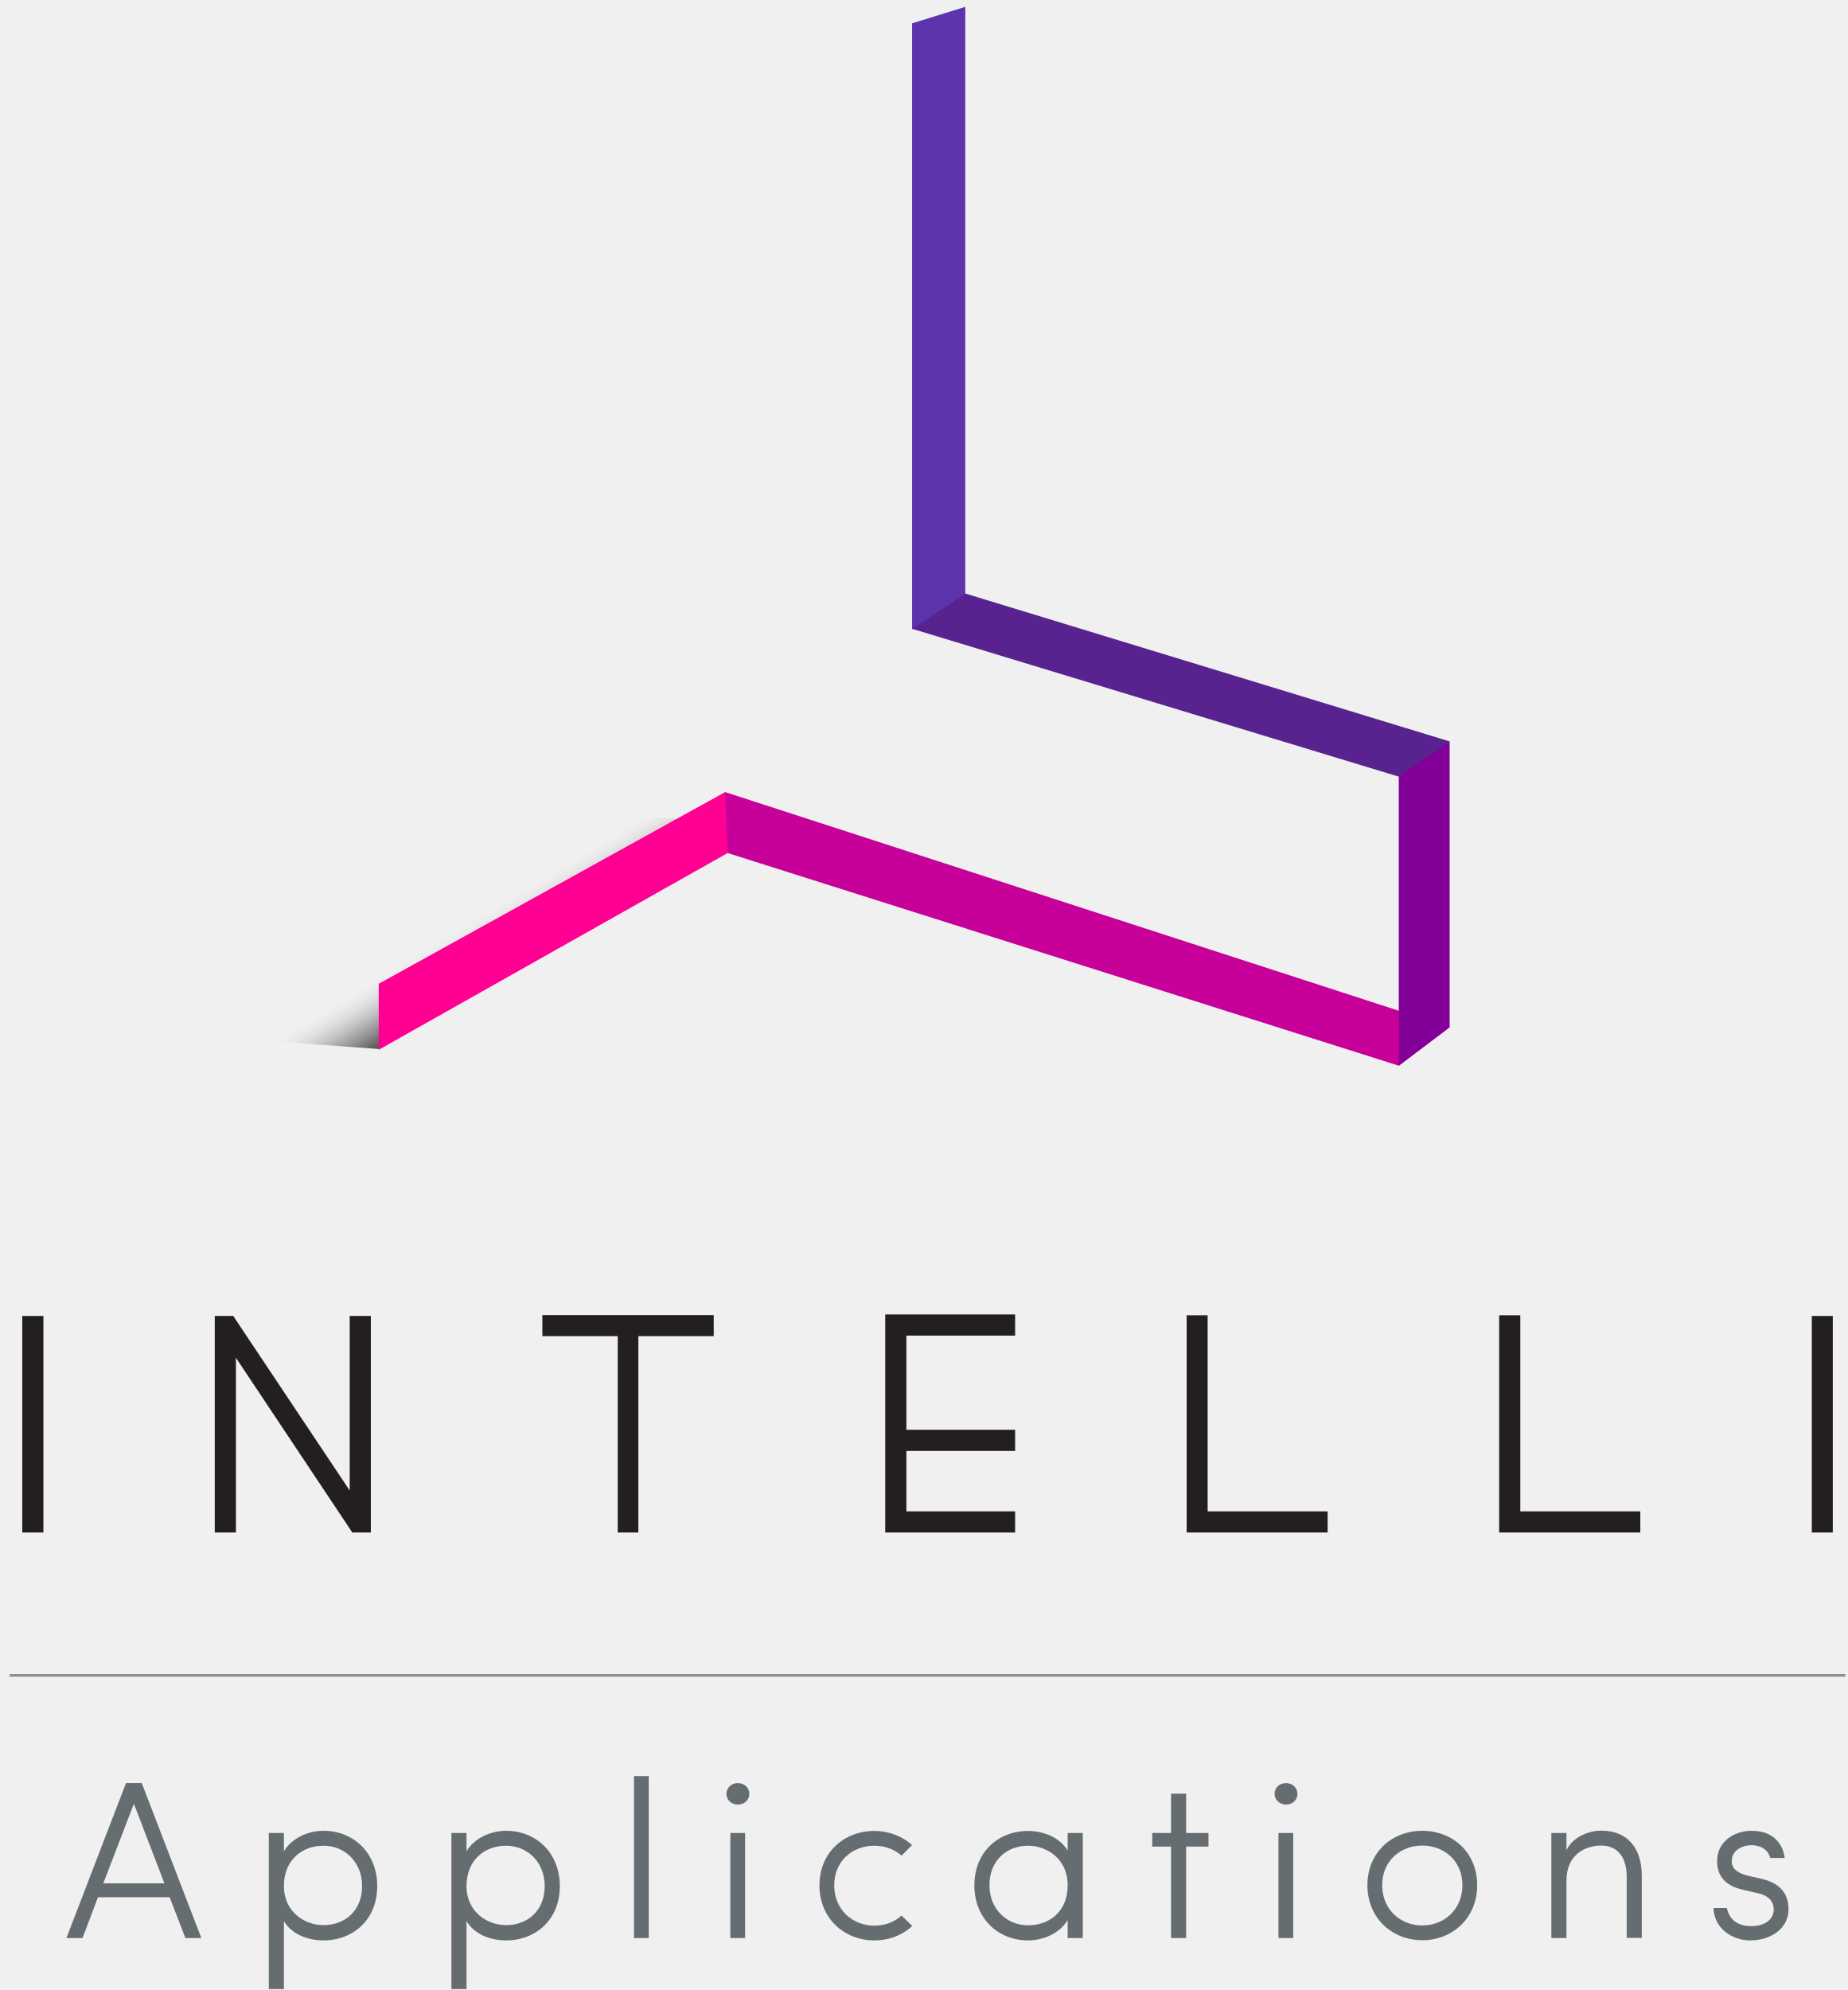
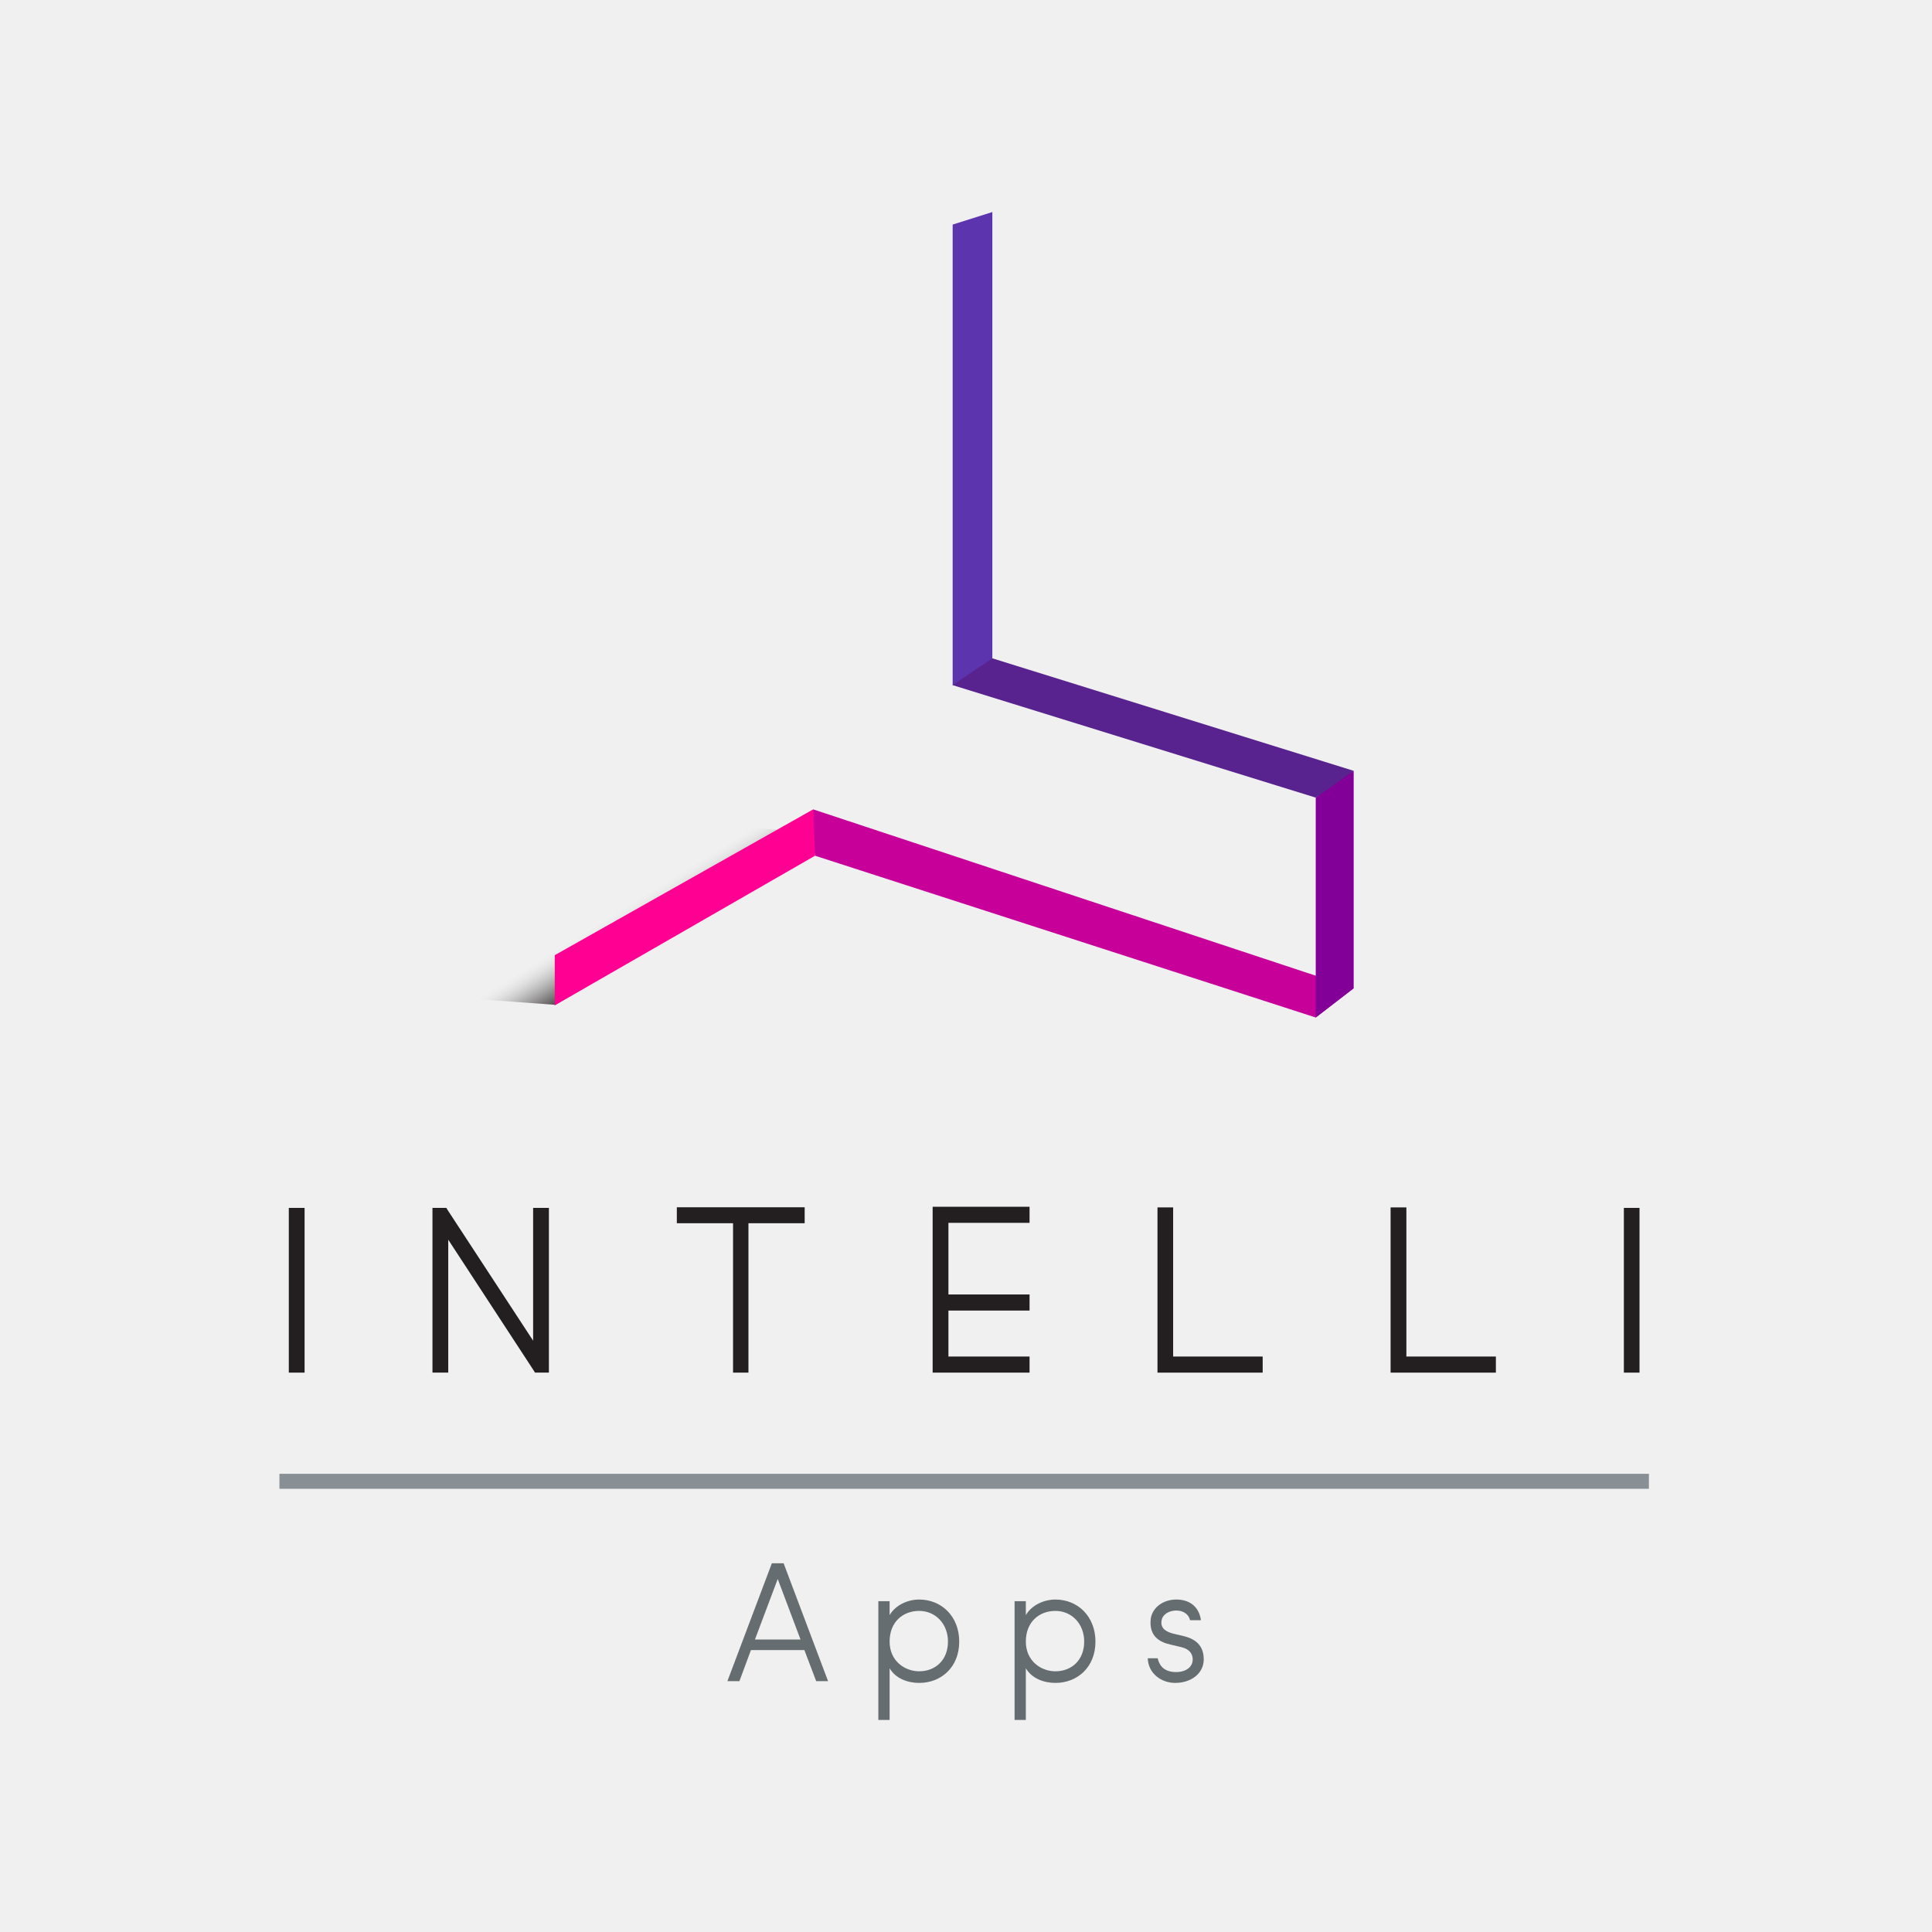
- <svg xmlns="http://www.w3.org/2000/svg" width="156" height="168" viewBox="0 0 156 168" fill="none">
-   <path d="M45.074 68.258L64.851 69.687L32.048 88.563L24.762 88.037L17.475 87.511L45.074 68.258Z" fill="url(#paint0_linear_116_17580)" />
-   <path d="M118.109 89.969L61.44 72.014L61.043 69.322L61.227 66.87L122.402 86.723L118.109 89.969Z" fill="#C7009A" />
-   <path d="M77.014 1.968L81.506 0.579V50.134L80.131 51.24L77.014 53.124" fill="#5B34AE" />
-   <path d="M81.506 50.106L122.403 62.591L120.433 64.235L118.109 65.567L77.014 53.082L81.506 50.106Z" fill="#58238E" />
-   <path d="M122.402 62.591L118.108 65.567V89.969L122.402 86.724V62.591Z" fill="#820098" />
-   <path d="M61.227 66.87L61.44 72.014L31.979 88.622V83.053L61.227 66.87Z" fill="#FF0093" />
-   <path d="M1.88 111.097H2.475H3.07H3.665V111.692V128.782V129.377H3.07H2.475H1.88V128.782V111.692V111.097Z" fill="#231F20" />
-   <path d="M19.395 111.097H19.707L19.863 111.352L29.527 125.834V111.692V111.097H30.122H30.717H31.313V111.692V121.583V128.782V129.377H30.689H30.051H29.74L29.57 129.108L19.919 114.625V128.782V129.377H19.324H18.729H18.134V128.782V111.692V111.097H18.757H19.395Z" fill="#231F20" />
-   <path d="M45.795 111.026H46.376H59.668H60.263V111.622V112.217V112.798H59.668H53.901V128.782V129.378H53.334H52.724H52.158V128.782V112.798H46.376H45.795V112.217V111.622V111.026Z" fill="#231F20" />
-   <path d="M74.746 110.97H75.341H85.147H85.714V111.565V112.16V112.755H85.147H76.532V120.705H85.147H85.714V121.3V121.895V122.491H85.147H76.532V127.592H85.147H85.714V128.187V128.782V129.378H85.147H75.341H74.746V128.782V111.565V110.97Z" fill="#231F20" />
-   <path d="M100.197 111.04H100.778H101.373H101.969V111.635V127.592H111.52H112.101V128.187V128.782V129.377H111.52H100.778H100.197V128.782V111.635V111.04Z" fill="#231F20" />
-   <path d="M126.583 111.04H127.178H127.773H128.369V111.635V127.592H137.905H138.501V128.187V128.782V129.377H137.905H127.178H126.583V128.782V111.635V111.04Z" fill="#231F20" />
-   <path d="M152.983 111.097H153.579H154.16H154.755V111.692V128.782V129.377H154.16H153.579H152.983V128.782V111.692V111.097Z" fill="#231F20" />
-   <path d="M0.817 141.437H155.817" stroke="#888F95" stroke-width="0.226" stroke-miterlimit="10" />
-   <path d="M5.607 163.614L10.638 150.534H11.97L17.001 163.614H15.655L14.322 160.17H8.272L6.968 163.614H5.607ZM11.304 152.277L8.725 158.994H13.883L11.304 152.277Z" fill="#656D70" />
-   <path d="M22.697 154.743H23.973V156.287C24.639 155.168 26.027 154.559 27.317 154.559C29.839 154.559 31.852 156.415 31.852 159.235C31.852 162.041 29.839 163.812 27.317 163.812C26.013 163.812 24.639 163.316 23.973 162.182V167.922H22.697V154.743ZM27.317 155.82C25.489 155.82 23.973 157.038 23.973 159.221C23.973 161.403 25.716 162.523 27.317 162.523C29.159 162.523 30.576 161.276 30.576 159.221C30.576 157.251 29.159 155.82 27.317 155.82Z" fill="#656D70" />
-   <path d="M38.115 154.743H39.391V156.287C40.057 155.168 41.445 154.559 42.735 154.559C45.257 154.559 47.27 156.415 47.27 159.235C47.27 162.041 45.257 163.812 42.735 163.812C41.431 163.812 40.057 163.316 39.391 162.182V167.922H38.115V154.743ZM42.735 155.82C40.907 155.82 39.391 157.038 39.391 159.221C39.391 161.403 41.134 162.523 42.735 162.523C44.577 162.523 45.994 161.276 45.994 159.221C45.994 157.251 44.577 155.82 42.735 155.82Z" fill="#656D70" />
-   <path d="M54.78 149.939H53.533V163.614H54.78V149.939Z" fill="#656D70" />
-   <path d="M62.304 150.534C62.843 150.534 63.268 150.917 63.268 151.441C63.268 151.98 62.829 152.348 62.304 152.348C61.766 152.348 61.341 151.965 61.341 151.441C61.341 150.903 61.78 150.534 62.304 150.534ZM62.914 163.614H61.667V154.743H62.914V163.614Z" fill="#656D70" />
-   <path d="M77.028 162.594C76.192 163.373 75.058 163.813 73.825 163.813C71.303 163.813 69.191 161.97 69.191 159.165C69.191 156.359 71.303 154.573 73.825 154.573C75.058 154.573 76.178 155.013 77.014 155.764L76.121 156.656C75.512 156.118 74.718 155.82 73.825 155.82C71.983 155.82 70.438 157.11 70.438 159.165C70.438 161.219 71.983 162.566 73.825 162.566C74.718 162.566 75.497 162.282 76.121 161.715L77.028 162.594Z" fill="#656D70" />
-   <path d="M91.426 163.614H90.15V162.098C89.484 163.217 88.096 163.813 86.806 163.813C84.284 163.813 82.272 161.97 82.272 159.165C82.272 156.359 84.284 154.573 86.806 154.573C88.096 154.573 89.484 155.112 90.15 156.231V154.743H91.426V163.614ZM86.806 162.537C88.634 162.537 90.15 161.361 90.15 159.15C90.15 156.94 88.407 155.82 86.806 155.82C84.964 155.82 83.547 157.11 83.547 159.15C83.533 161.12 84.964 162.537 86.806 162.537Z" fill="#656D70" />
-   <path d="M98.879 163.615V155.892H97.292V154.744H98.879V151.428H100.154V154.744H102.039V155.892H100.154V163.615H98.879Z" fill="#656D70" />
-   <path d="M108.587 150.534C109.125 150.534 109.55 150.917 109.55 151.441C109.55 151.98 109.111 152.348 108.587 152.348C108.062 152.348 107.623 151.965 107.623 151.441C107.623 150.903 108.048 150.534 108.587 150.534ZM109.196 163.614H107.949V154.743H109.196V163.614Z" fill="#656D70" />
-   <path d="M115.459 159.15C115.459 156.344 117.57 154.559 120.093 154.559C122.615 154.559 124.727 156.344 124.727 159.15C124.727 161.956 122.615 163.798 120.093 163.798C117.57 163.798 115.459 161.956 115.459 159.15ZM123.48 159.15C123.48 157.095 121.935 155.806 120.093 155.806C118.251 155.806 116.706 157.095 116.706 159.15C116.706 161.205 118.251 162.551 120.093 162.551C121.935 162.551 123.48 161.205 123.48 159.15Z" fill="#656D70" />
-   <path d="M132.266 163.614H130.99V154.743H132.266V156.203C132.818 155.041 134.179 154.545 135.213 154.545C137.395 154.545 138.657 156.005 138.628 158.442V163.6H137.353V158.442C137.353 156.784 136.574 155.806 135.213 155.806C133.81 155.806 132.266 156.6 132.266 158.768V163.614Z" fill="#656D70" />
-   <path d="M145.799 161.063C145.955 161.743 146.394 162.608 147.882 162.608C149.016 162.608 149.767 162.041 149.767 161.205C149.767 160.61 149.427 160.071 148.492 159.844L147.259 159.561C146.182 159.32 144.765 158.739 145.02 156.67C145.232 155.395 146.465 154.559 147.911 154.559C149.299 154.559 150.461 155.239 150.702 156.854H149.469C149.314 156.174 148.676 155.777 147.911 155.777C147.06 155.777 146.352 156.231 146.253 156.854C146.04 157.86 146.961 158.186 147.556 158.342L148.775 158.626C150.447 159.022 151.014 159.986 151.014 161.205C151.014 162.749 149.611 163.812 147.769 163.812C146.281 163.812 144.736 162.82 144.68 161.077H145.799V161.063Z" fill="#656D70" />
+ <svg xmlns="http://www.w3.org/2000/svg" width="205" height="205" viewBox="0 0 205 205" fill="none">
+   <g clip-path="url(#clip0_1294_26752)">
+     <path d="M71.136 87.208L89.676 88.574L58.924 106.622L52.093 106.119L45.262 105.616L71.136 87.208Z" fill="url(#paint0_linear_1294_26752)" />
+     <path d="M139.608 107.965L86.481 90.798L86.109 88.224L86.282 85.88L143.633 104.862L139.608 107.965Z" fill="#C7009A" />
+     <path d="M101.084 23.828L105.295 22.5V69.88L104.007 70.937L101.084 72.739" fill="#5B34AE" />
+     <path d="M105.295 69.853L143.636 81.79L141.789 83.362L139.61 84.635L101.084 72.699L105.295 69.853Z" fill="#58238E" />
+     <path d="M143.636 81.79L139.61 84.635V107.967L143.636 104.864V81.79Z" fill="#820098" />
+     <path d="M86.284 85.88L86.484 90.798L58.864 106.677V101.353L86.284 85.88Z" fill="#FF0093" />
+     <path d="M30.645 128.167H31.203H31.761H32.319V128.736V145.076V145.645H31.761H31.203H30.645V145.076V128.736V128.167Z" fill="#231F20" />
+     <path d="M47.07 128.167H47.362L47.508 128.411L56.569 142.258V128.736V128.167H57.127H57.685H58.243V128.736V138.193V145.076V145.645H57.658H57.06H56.768L56.609 145.388L47.562 131.541V145.076V145.645H47.004H46.446H45.888V145.076V128.736V128.167H46.472H47.07Z" fill="#231F20" />
+     <path d="M71.817 128.101H72.362H84.823H85.381V128.67V129.239V129.794H84.823H79.416V145.077V145.646H78.885H78.314H77.782V145.077V129.794H72.362H71.817V129.239V128.67V128.101Z" fill="#231F20" />
+     <path d="M98.961 128.046H99.519H108.712H109.244V128.615V129.184V129.753H108.712H100.635V137.354H108.712H109.244V137.923V138.492V139.061H108.712H100.635V143.939H108.712H109.244V144.508V145.077V145.646H108.712H99.519H98.961V145.077V128.615V128.046Z" fill="#231F20" />
+     <path d="M122.819 128.114H123.364H123.922H124.48V128.683V143.939H133.434H133.979V144.508V145.077V145.647H133.434H123.364H122.819V145.077V128.683V128.114Z" fill="#231F20" />
+     <path d="M147.553 128.114H148.111H148.669H149.227V128.683V143.939H158.167H158.725V144.508V145.077V145.647H158.167H148.111H147.553V145.077V128.683V128.114Z" fill="#231F20" />
+     <path d="M172.305 128.167H172.863H173.407H173.965V128.736V145.076V145.645H173.407H172.863H172.305V145.076V128.736V128.167Z" fill="#231F20" />
+     <path d="M29.65 157.177H174.961" stroke="#888F95" stroke-width="1.59" stroke-miterlimit="10" />
+     <path d="M93.199 169.899H94.395V171.376C95.019 170.305 96.321 169.723 97.53 169.723C99.895 169.723 101.781 171.498 101.781 174.194C101.781 176.876 99.895 178.57 97.53 178.57C96.308 178.57 95.019 178.096 94.395 177.012V182.499H93.199V169.899ZM97.53 170.929C95.816 170.929 94.395 172.094 94.395 174.18C94.395 176.267 96.029 177.337 97.53 177.337C99.257 177.337 100.586 176.145 100.586 174.18C100.586 172.297 99.257 170.929 97.53 170.929Z" fill="#656D70" />
+     <path d="M77.183 178.382L81.899 165.876H83.148L87.864 178.382H86.602L85.353 175.089H79.68L78.458 178.382H77.183ZM82.523 167.542L80.105 173.965H84.941L82.523 167.542Z" fill="#656D70" />
+     <path d="M107.654 169.899H108.85V171.376C109.474 170.305 110.776 169.723 111.985 169.723C114.35 169.723 116.236 171.498 116.236 174.194C116.236 176.876 114.35 178.57 111.985 178.57C110.763 178.57 109.474 178.096 108.85 177.012V182.499H107.654V169.899ZM111.985 170.929C110.271 170.929 108.85 172.094 108.85 174.18C108.85 176.267 110.484 177.337 111.985 177.337C113.712 177.337 115.041 176.145 115.041 174.18C115.041 172.297 113.712 170.929 111.985 170.929Z" fill="#656D70" />
+     <path d="M122.836 175.942C122.982 176.592 123.394 177.418 124.789 177.418C125.851 177.418 126.555 176.876 126.555 176.077C126.555 175.508 126.237 174.993 125.36 174.776L124.204 174.505C123.194 174.275 121.866 173.72 122.105 171.741C122.304 170.522 123.46 169.723 124.815 169.723C126.117 169.723 127.206 170.373 127.432 171.918H126.276C126.13 171.267 125.532 170.888 124.815 170.888C124.018 170.888 123.354 171.321 123.261 171.918C123.061 172.88 123.925 173.191 124.483 173.34L125.625 173.611C127.193 173.991 127.725 174.912 127.725 176.077C127.725 177.554 126.409 178.57 124.682 178.57C123.287 178.57 121.839 177.622 121.786 175.955H122.836V175.942Z" fill="#656D70" />
+   </g>
  <defs>
-     <linearGradient id="paint0_linear_116_17580" x1="35.075" y1="80.264" x2="38.734" y2="86.291" gradientUnits="userSpaceOnUse">
+     <linearGradient id="paint0_linear_1294_26752" x1="61.763" y1="98.686" x2="65.292" y2="104.388" gradientUnits="userSpaceOnUse">
      <stop stop-color="white" stop-opacity="0" />
      <stop offset="0.137" stop-color="#CBCACB" stop-opacity="0.142" />
      <stop offset="0.291" stop-color="#999797" stop-opacity="0.302" />
      <stop offset="0.442" stop-color="#6E6C6C" stop-opacity="0.459" />
      <stop offset="0.588" stop-color="#4E4A4B" stop-opacity="0.611" />
      <stop offset="0.726" stop-color="#363233" stop-opacity="0.754" />
      <stop offset="0.854" stop-color="#282425" stop-opacity="0.888" />
      <stop offset="0.962" stop-color="#231F20" />
    </linearGradient>
+     <clipPath id="clip0_1294_26752">
+       <rect width="155" height="160" fill="white" transform="translate(25 22.5)" />
+     </clipPath>
  </defs>
</svg>
